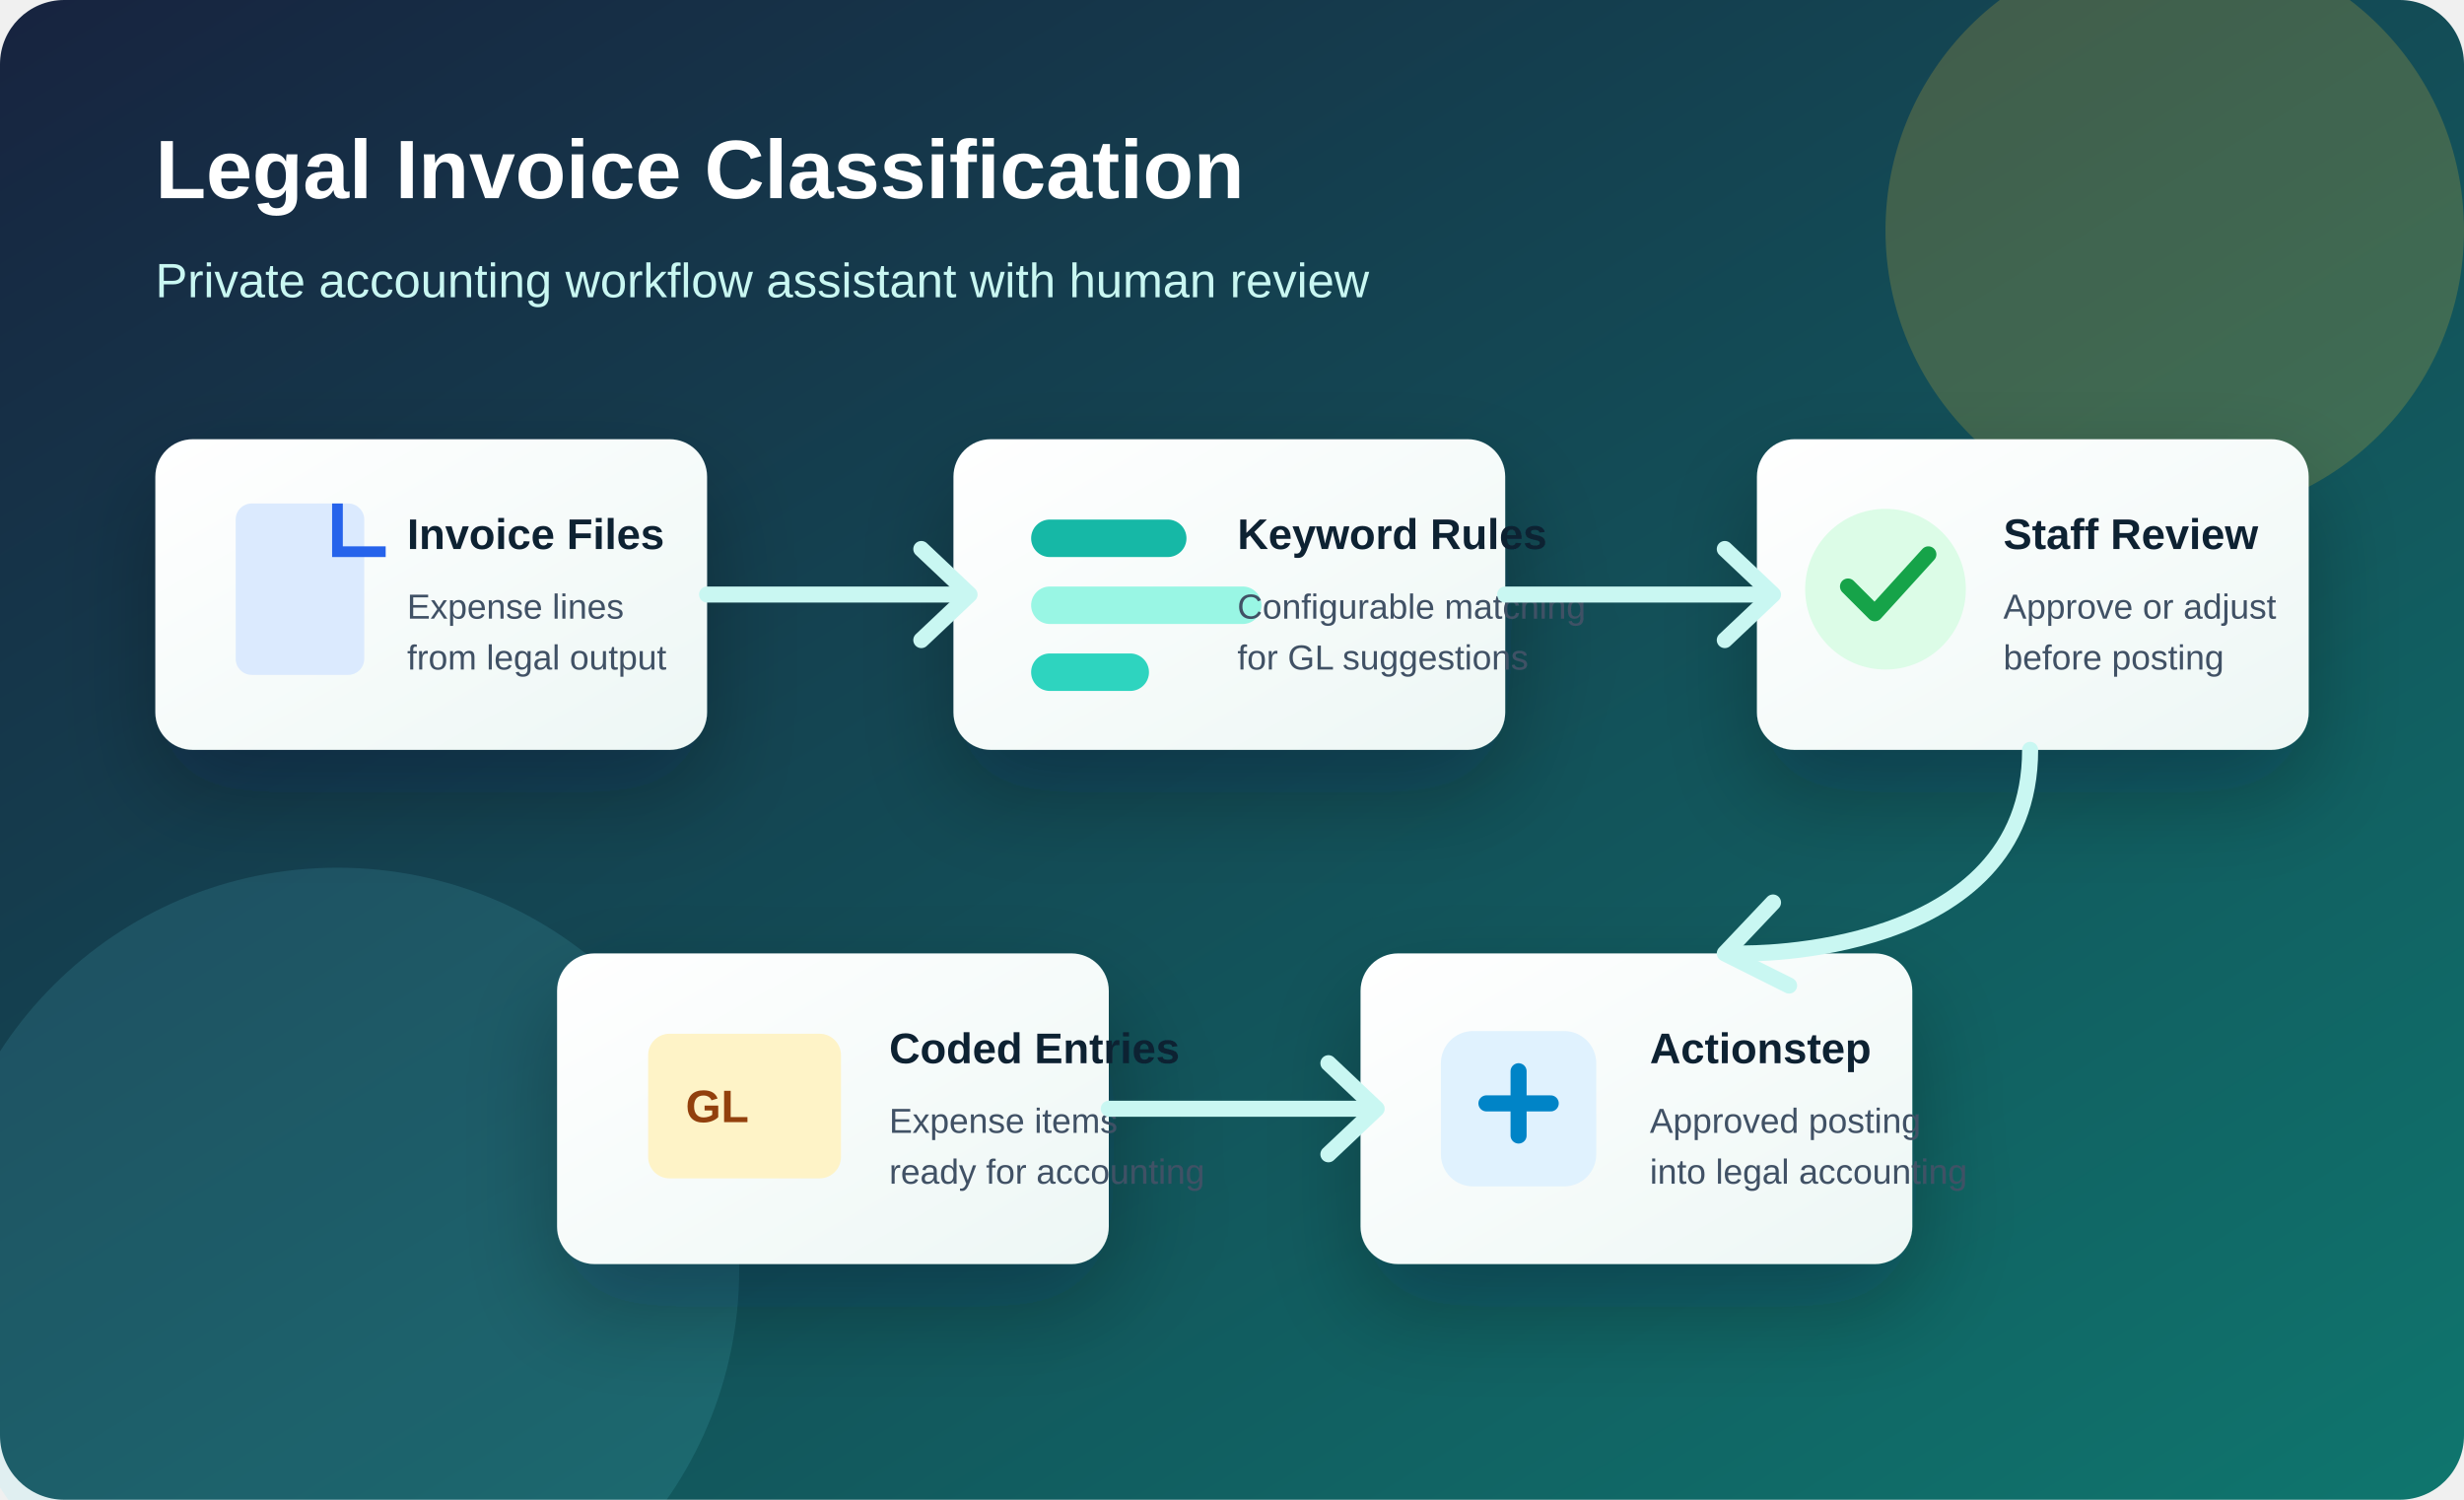
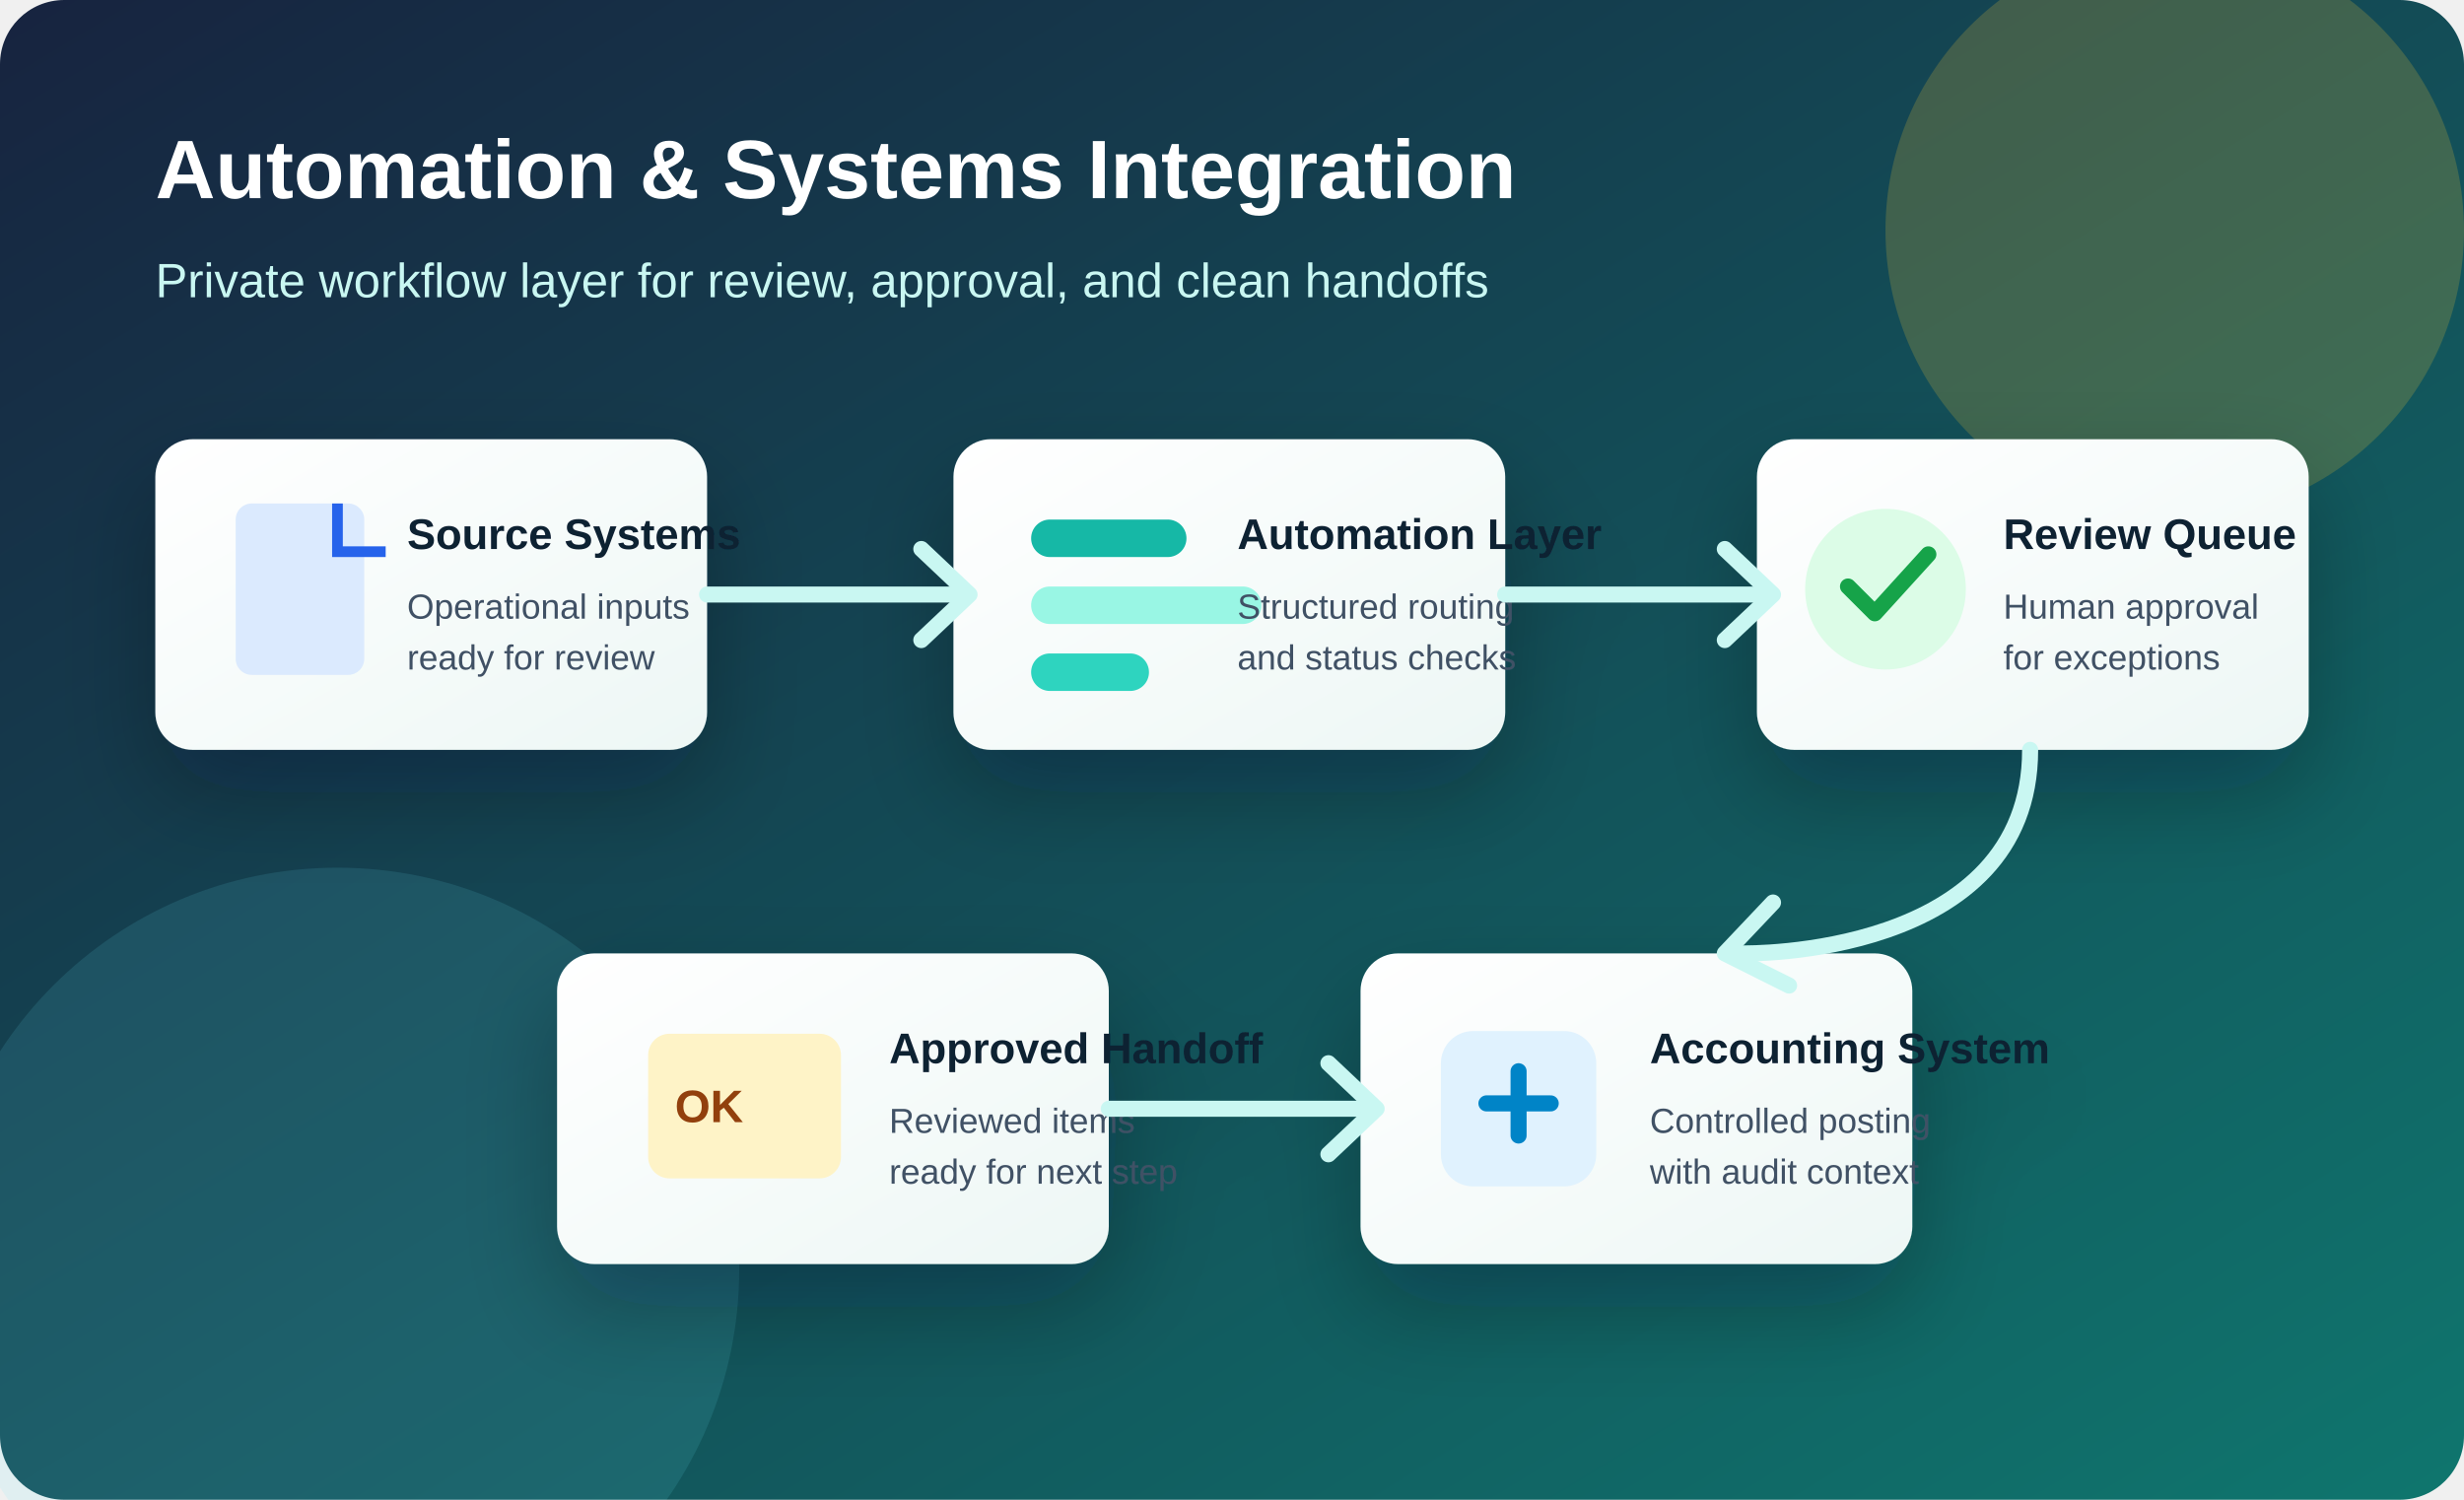
<svg xmlns="http://www.w3.org/2000/svg" viewBox="0 0 920 560" role="img" aria-labelledby="title desc">
  <defs>
    <linearGradient id="bg" x1="0" x2="1" y1="0" y2="1">
      <stop offset="0" stop-color="#17233f" />
      <stop offset="1" stop-color="#0f766e" />
    </linearGradient>
    <linearGradient id="card" x1="0" x2="1" y1="0" y2="1">
      <stop offset="0" stop-color="#ffffff" />
      <stop offset="1" stop-color="#edf7f5" />
    </linearGradient>
    <filter id="shadow" x="-20%" y="-20%" width="140%" height="140%">
      <feDropShadow dx="0" dy="16" stdDeviation="18" flood-color="#07111f" flood-opacity="0.28" />
    </filter>
  </defs>
  <rect width="920" height="560" rx="24" fill="url(#bg)" />
  <circle cx="812" cy="86" r="108" fill="#f4c430" opacity="0.2" />
  <circle cx="126" cy="474" r="150" fill="#67e8f9" opacity="0.12" />
-   <text x="58" y="74" fill="#ffffff" font-family="Arial, sans-serif" font-size="31" font-weight="700">Legal Invoice Classification</text>
-   <text x="58" y="111" fill="#c9f7f2" font-family="Arial, sans-serif" font-size="18">Private accounting workflow assistant with human review</text>
+   <text x="58" y="74" fill="#ffffff" font-family="Arial, sans-serif" font-size="31" font-weight="700">Automation &amp; Systems Integration</text>
+   <text x="58" y="111" fill="#c9f7f2" font-family="Arial, sans-serif" font-size="18">Private workflow layer for review, approval, and clean handoffs</text>
  <g filter="url(#shadow)">
    <rect x="58" y="164" width="206" height="116" rx="14" fill="url(#card)" />
    <rect x="88" y="188" width="48" height="64" rx="6" fill="#dbeafe" />
    <path d="M126 188v18h18" fill="none" stroke="#2563eb" stroke-width="4" />
-     <text x="152" y="205" fill="#102033" font-family="Arial, sans-serif" font-size="16" font-weight="700">Invoice Files</text>
-     <text x="152" y="231" fill="#415165" font-family="Arial, sans-serif" font-size="13">Expense lines</text>
-     <text x="152" y="250" fill="#415165" font-family="Arial, sans-serif" font-size="13">from legal output</text>
+     <text x="152" y="205" fill="#102033" font-family="Arial, sans-serif" font-size="16" font-weight="700">Source Systems</text>
+     <text x="152" y="231" fill="#415165" font-family="Arial, sans-serif" font-size="13">Operational inputs</text>
+     <text x="152" y="250" fill="#415165" font-family="Arial, sans-serif" font-size="13">ready for review</text>
    <rect x="356" y="164" width="206" height="116" rx="14" fill="url(#card)" />
    <rect x="385" y="194" width="58" height="14" rx="7" fill="#14b8a6" />
    <rect x="385" y="219" width="86" height="14" rx="7" fill="#99f6e4" />
    <rect x="385" y="244" width="44" height="14" rx="7" fill="#2dd4bf" />
-     <text x="462" y="205" fill="#102033" font-family="Arial, sans-serif" font-size="16" font-weight="700">Keyword Rules</text>
-     <text x="462" y="231" fill="#415165" font-family="Arial, sans-serif" font-size="13">Configurable matching</text>
-     <text x="462" y="250" fill="#415165" font-family="Arial, sans-serif" font-size="13">for GL suggestions</text>
+     <text x="462" y="205" fill="#102033" font-family="Arial, sans-serif" font-size="16" font-weight="700">Automation Layer</text>
+     <text x="462" y="231" fill="#415165" font-family="Arial, sans-serif" font-size="13">Structured routing</text>
+     <text x="462" y="250" fill="#415165" font-family="Arial, sans-serif" font-size="13">and status checks</text>
    <rect x="656" y="164" width="206" height="116" rx="14" fill="url(#card)" />
    <circle cx="704" cy="220" r="30" fill="#dcfce7" />
    <path d="m690 219 10 10 20-22" fill="none" stroke="#16a34a" stroke-width="6" stroke-linecap="round" stroke-linejoin="round" />
-     <text x="748" y="205" fill="#102033" font-family="Arial, sans-serif" font-size="16" font-weight="700">Staff Review</text>
-     <text x="748" y="231" fill="#415165" font-family="Arial, sans-serif" font-size="13">Approve or adjust</text>
-     <text x="748" y="250" fill="#415165" font-family="Arial, sans-serif" font-size="13">before posting</text>
+     <text x="748" y="205" fill="#102033" font-family="Arial, sans-serif" font-size="16" font-weight="700">Review Queue</text>
+     <text x="748" y="231" fill="#415165" font-family="Arial, sans-serif" font-size="13">Human approval</text>
+     <text x="748" y="250" fill="#415165" font-family="Arial, sans-serif" font-size="13">for exceptions</text>
    <rect x="208" y="356" width="206" height="116" rx="14" fill="url(#card)" />
    <rect x="242" y="386" width="72" height="54" rx="8" fill="#fef3c7" />
-     <text x="256" y="419" fill="#92400e" font-family="Arial, sans-serif" font-size="17" font-weight="700">GL</text>
-     <text x="332" y="397" fill="#102033" font-family="Arial, sans-serif" font-size="16" font-weight="700">Coded Entries</text>
-     <text x="332" y="423" fill="#415165" font-family="Arial, sans-serif" font-size="13">Expense items</text>
-     <text x="332" y="442" fill="#415165" font-family="Arial, sans-serif" font-size="13">ready for accounting</text>
+     <text x="252" y="419" fill="#92400e" font-family="Arial, sans-serif" font-size="17" font-weight="700">OK</text>
+     <text x="332" y="397" fill="#102033" font-family="Arial, sans-serif" font-size="16" font-weight="700">Approved Handoff</text>
+     <text x="332" y="423" fill="#415165" font-family="Arial, sans-serif" font-size="13">Reviewed items</text>
+     <text x="332" y="442" fill="#415165" font-family="Arial, sans-serif" font-size="13">ready for next step</text>
    <rect x="508" y="356" width="206" height="116" rx="14" fill="url(#card)" />
    <rect x="538" y="385" width="58" height="58" rx="12" fill="#e0f2fe" />
    <path d="M555 412h24M567 400v24" stroke="#0284c7" stroke-width="6" stroke-linecap="round" />
-     <text x="616" y="397" fill="#102033" font-family="Arial, sans-serif" font-size="16" font-weight="700">Actionstep</text>
-     <text x="616" y="423" fill="#415165" font-family="Arial, sans-serif" font-size="13">Approved posting</text>
-     <text x="616" y="442" fill="#415165" font-family="Arial, sans-serif" font-size="13">into legal accounting</text>
+     <text x="616" y="397" fill="#102033" font-family="Arial, sans-serif" font-size="16" font-weight="700">Accounting System</text>
+     <text x="616" y="423" fill="#415165" font-family="Arial, sans-serif" font-size="13">Controlled posting</text>
+     <text x="616" y="442" fill="#415165" font-family="Arial, sans-serif" font-size="13">with audit context</text>
  </g>
  <path d="M264 222h92" stroke="#c9f7f2" stroke-width="6" stroke-linecap="round" />
  <path d="m344 205 18 17-18 17" fill="none" stroke="#c9f7f2" stroke-width="6" stroke-linecap="round" stroke-linejoin="round" />
  <path d="M562 222h94" stroke="#c9f7f2" stroke-width="6" stroke-linecap="round" />
  <path d="m644 205 18 17-18 17" fill="none" stroke="#c9f7f2" stroke-width="6" stroke-linecap="round" stroke-linejoin="round" />
  <path d="M758 280c0 78-107 76-107 76" fill="none" stroke="#c9f7f2" stroke-width="6" stroke-linecap="round" />
  <path d="m662 337-18 19 24 12" fill="none" stroke="#c9f7f2" stroke-width="6" stroke-linecap="round" stroke-linejoin="round" />
  <path d="M414 414h94" stroke="#c9f7f2" stroke-width="6" stroke-linecap="round" />
  <path d="m496 397 18 17-18 17" fill="none" stroke="#c9f7f2" stroke-width="6" stroke-linecap="round" stroke-linejoin="round" />
</svg>
